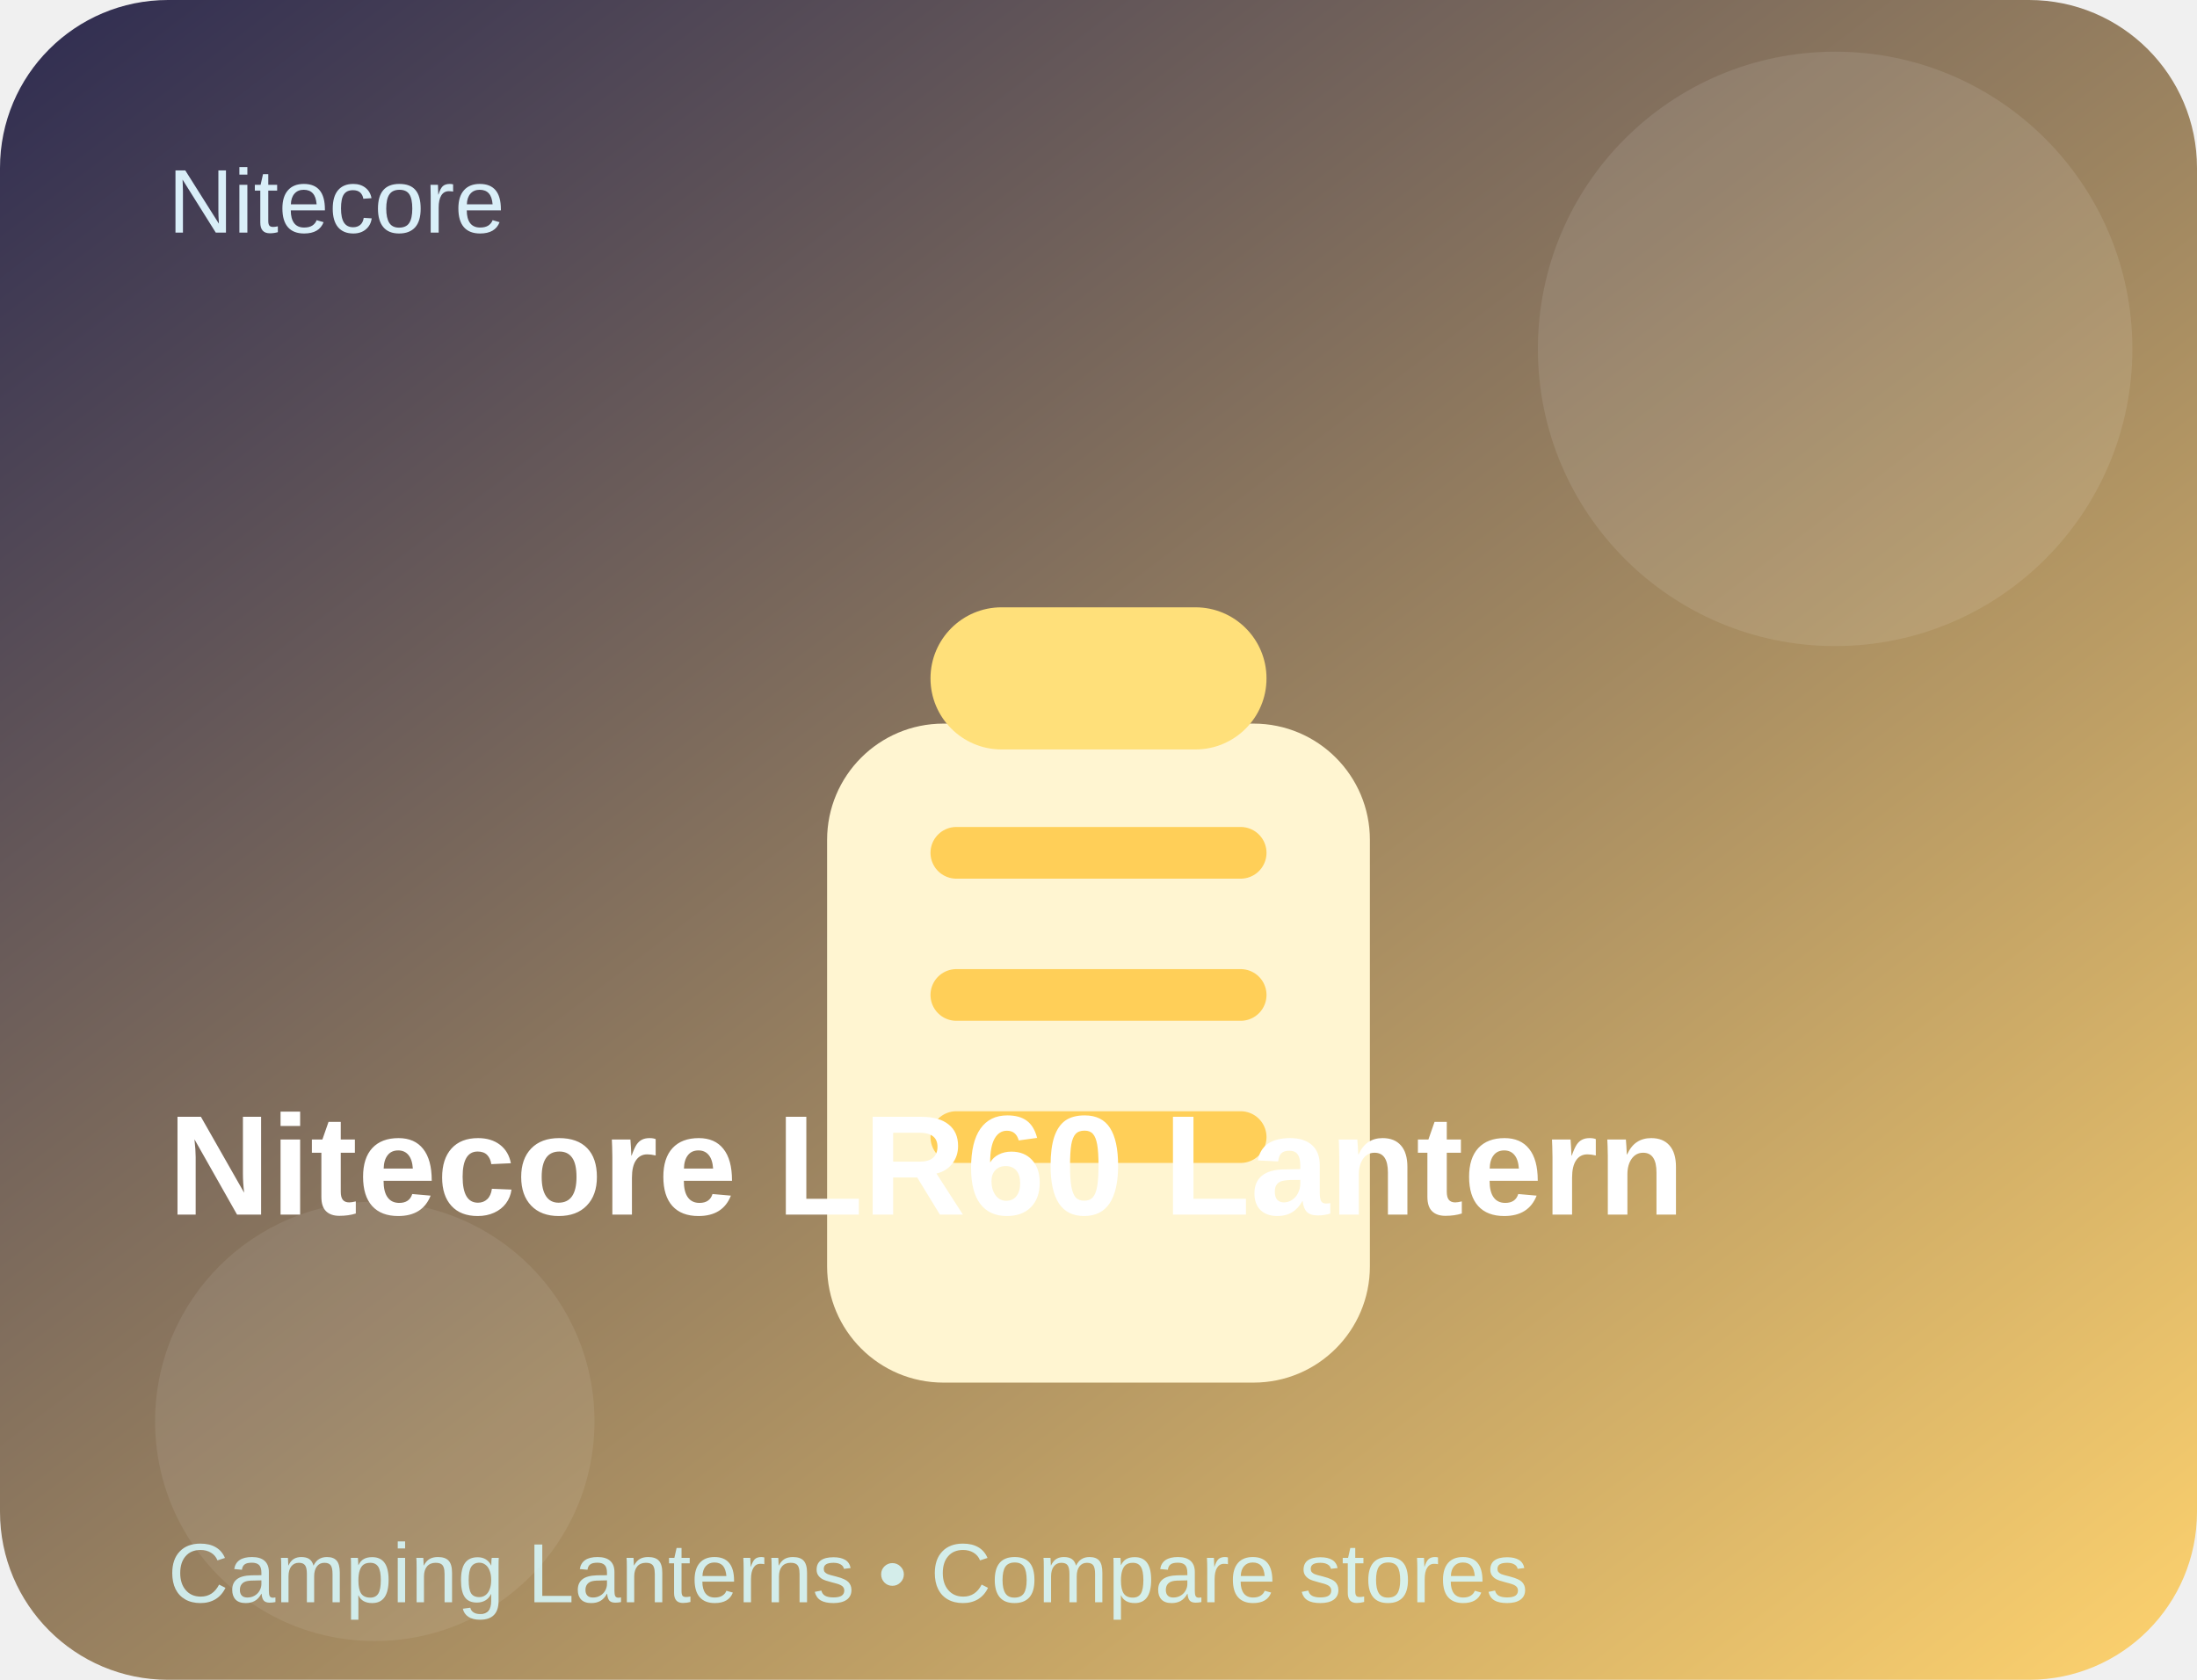
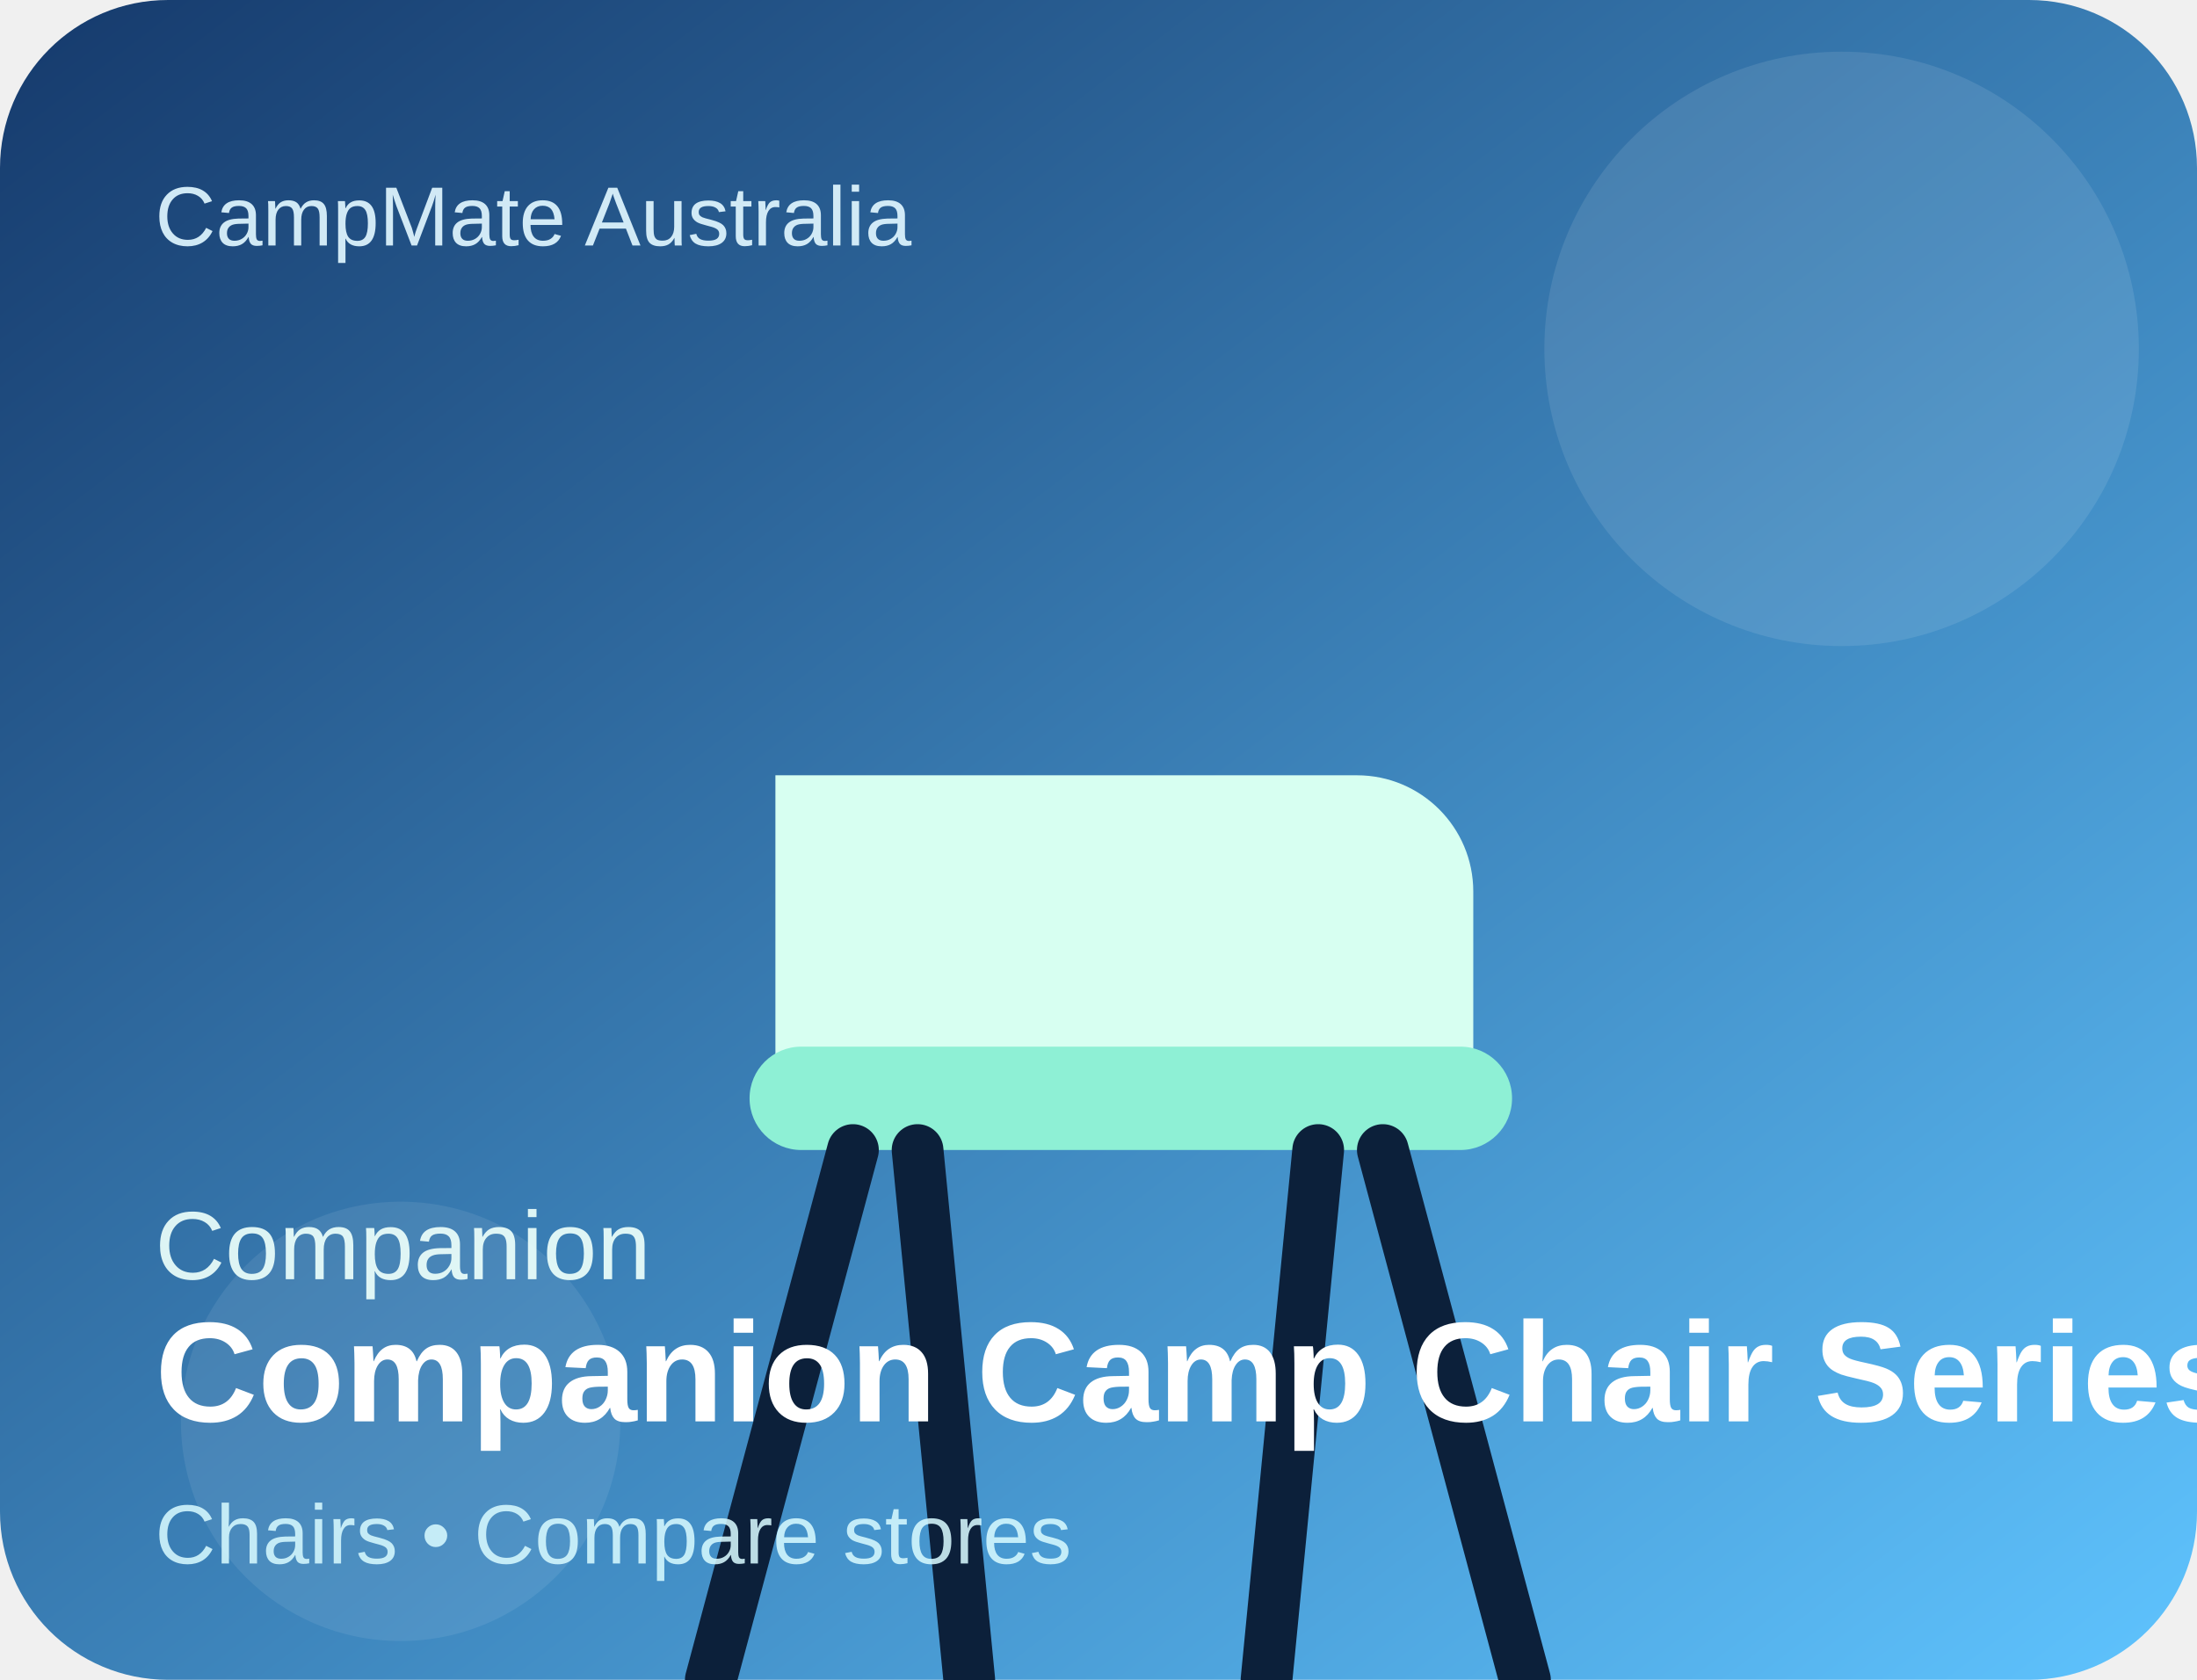
- <svg xmlns="http://www.w3.org/2000/svg" viewBox="0 0 340 260" role="img" aria-label="Nitecore LR60 Lantern">
+ <svg xmlns="http://www.w3.org/2000/svg" viewBox="0 0 340 260" role="img" aria-label="Companion Camp Chair Series 1 8">
  <defs>
    <linearGradient id="g" x1="0" y1="0" x2="1" y2="1">
-       <stop offset="0%" stop-color="#2d2b51" />
-       <stop offset="100%" stop-color="#ffd36e" />
+       <stop offset="0%" stop-color="#15396b" />
+       <stop offset="100%" stop-color="#5fc4ff" />
    </linearGradient>
  </defs>
  <rect width="340" height="260" rx="26" fill="url(#g)" />
-   <circle cx="284" cy="54" r="46" fill="#ffffff" opacity="0.10" />
-   <circle cx="58" cy="220" r="34" fill="#ffffff" opacity="0.08" />
-   <rect x="128" y="112" width="84" height="102" rx="18" fill="#fff5d1" />
-   <rect x="144" y="94" width="52" height="22" rx="11" fill="#ffe07a" />
-   <path d="M148 132 H192" stroke="#ffcf58" stroke-width="8" stroke-linecap="round" />
-   <path d="M148 154 H192" stroke="#ffcf58" stroke-width="8" stroke-linecap="round" />
-   <path d="M148 176 H192" stroke="#ffcf58" stroke-width="8" stroke-linecap="round" />
-   <text x="26" y="36" font-family="Arial, Helvetica, sans-serif" font-size="14" fill="#dff6ff" opacity="0.96">Nitecore</text>
-   <text x="26" y="188" font-family="Arial, Helvetica, sans-serif" font-size="22" font-weight="700" fill="#ffffff">Nitecore LR60 Lantern</text>
-   <text x="26" y="248" font-family="Arial, Helvetica, sans-serif" font-size="13" fill="#d8faff" opacity="0.86">Camping Lanterns • Compare stores</text>
+   <circle cx="285" cy="54" r="46" fill="#ffffff" opacity="0.10" />
+   <circle cx="62" cy="220" r="34" fill="#ffffff" opacity="0.08" />
+   <path d="M120 120 h90 a18 18 0 0 1 18 18 v26 h-108z" fill="#d7fff1" />
+   <rect x="116" y="162" width="118" height="16" rx="8" fill="#8ef0d5" />
+   <path d="M132 178 L110 260 M214 178 L236 260 M142 178 L150 260 M204 178 L196 260" stroke="#0c203a" stroke-width="8" stroke-linecap="round" />
+   <text x="24" y="38" font-family="Arial, Helvetica, sans-serif" font-size="13" fill="#dff6ff" opacity="0.92">CampMate Australia</text>
+   <text x="24" y="198" font-family="Arial, Helvetica, sans-serif" font-size="15" fill="#ecfffb" opacity="0.92">Companion</text>
+   <text x="24" y="220" font-family="Arial, Helvetica, sans-serif" font-size="22" font-weight="700" fill="#ffffff">Companion Camp Chair Series </text>
+   <text x="24" y="242" font-family="Arial, Helvetica, sans-serif" font-size="13" fill="#d8faff" opacity="0.86">Chairs • Compare stores</text>
</svg>
